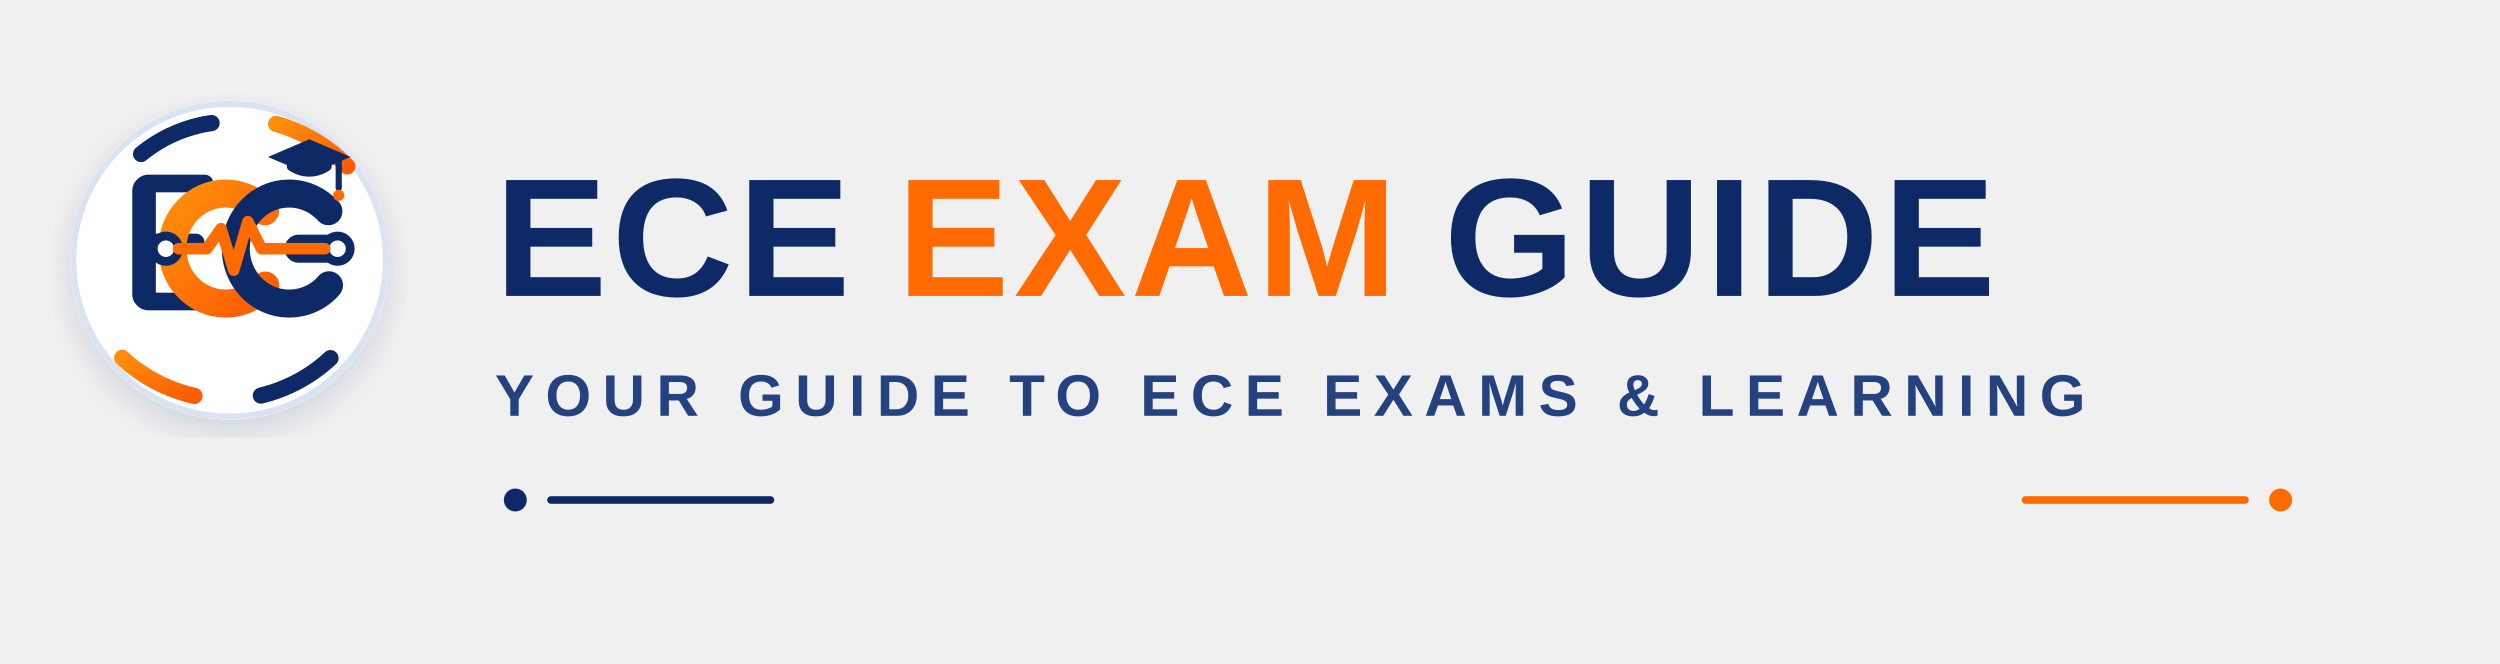
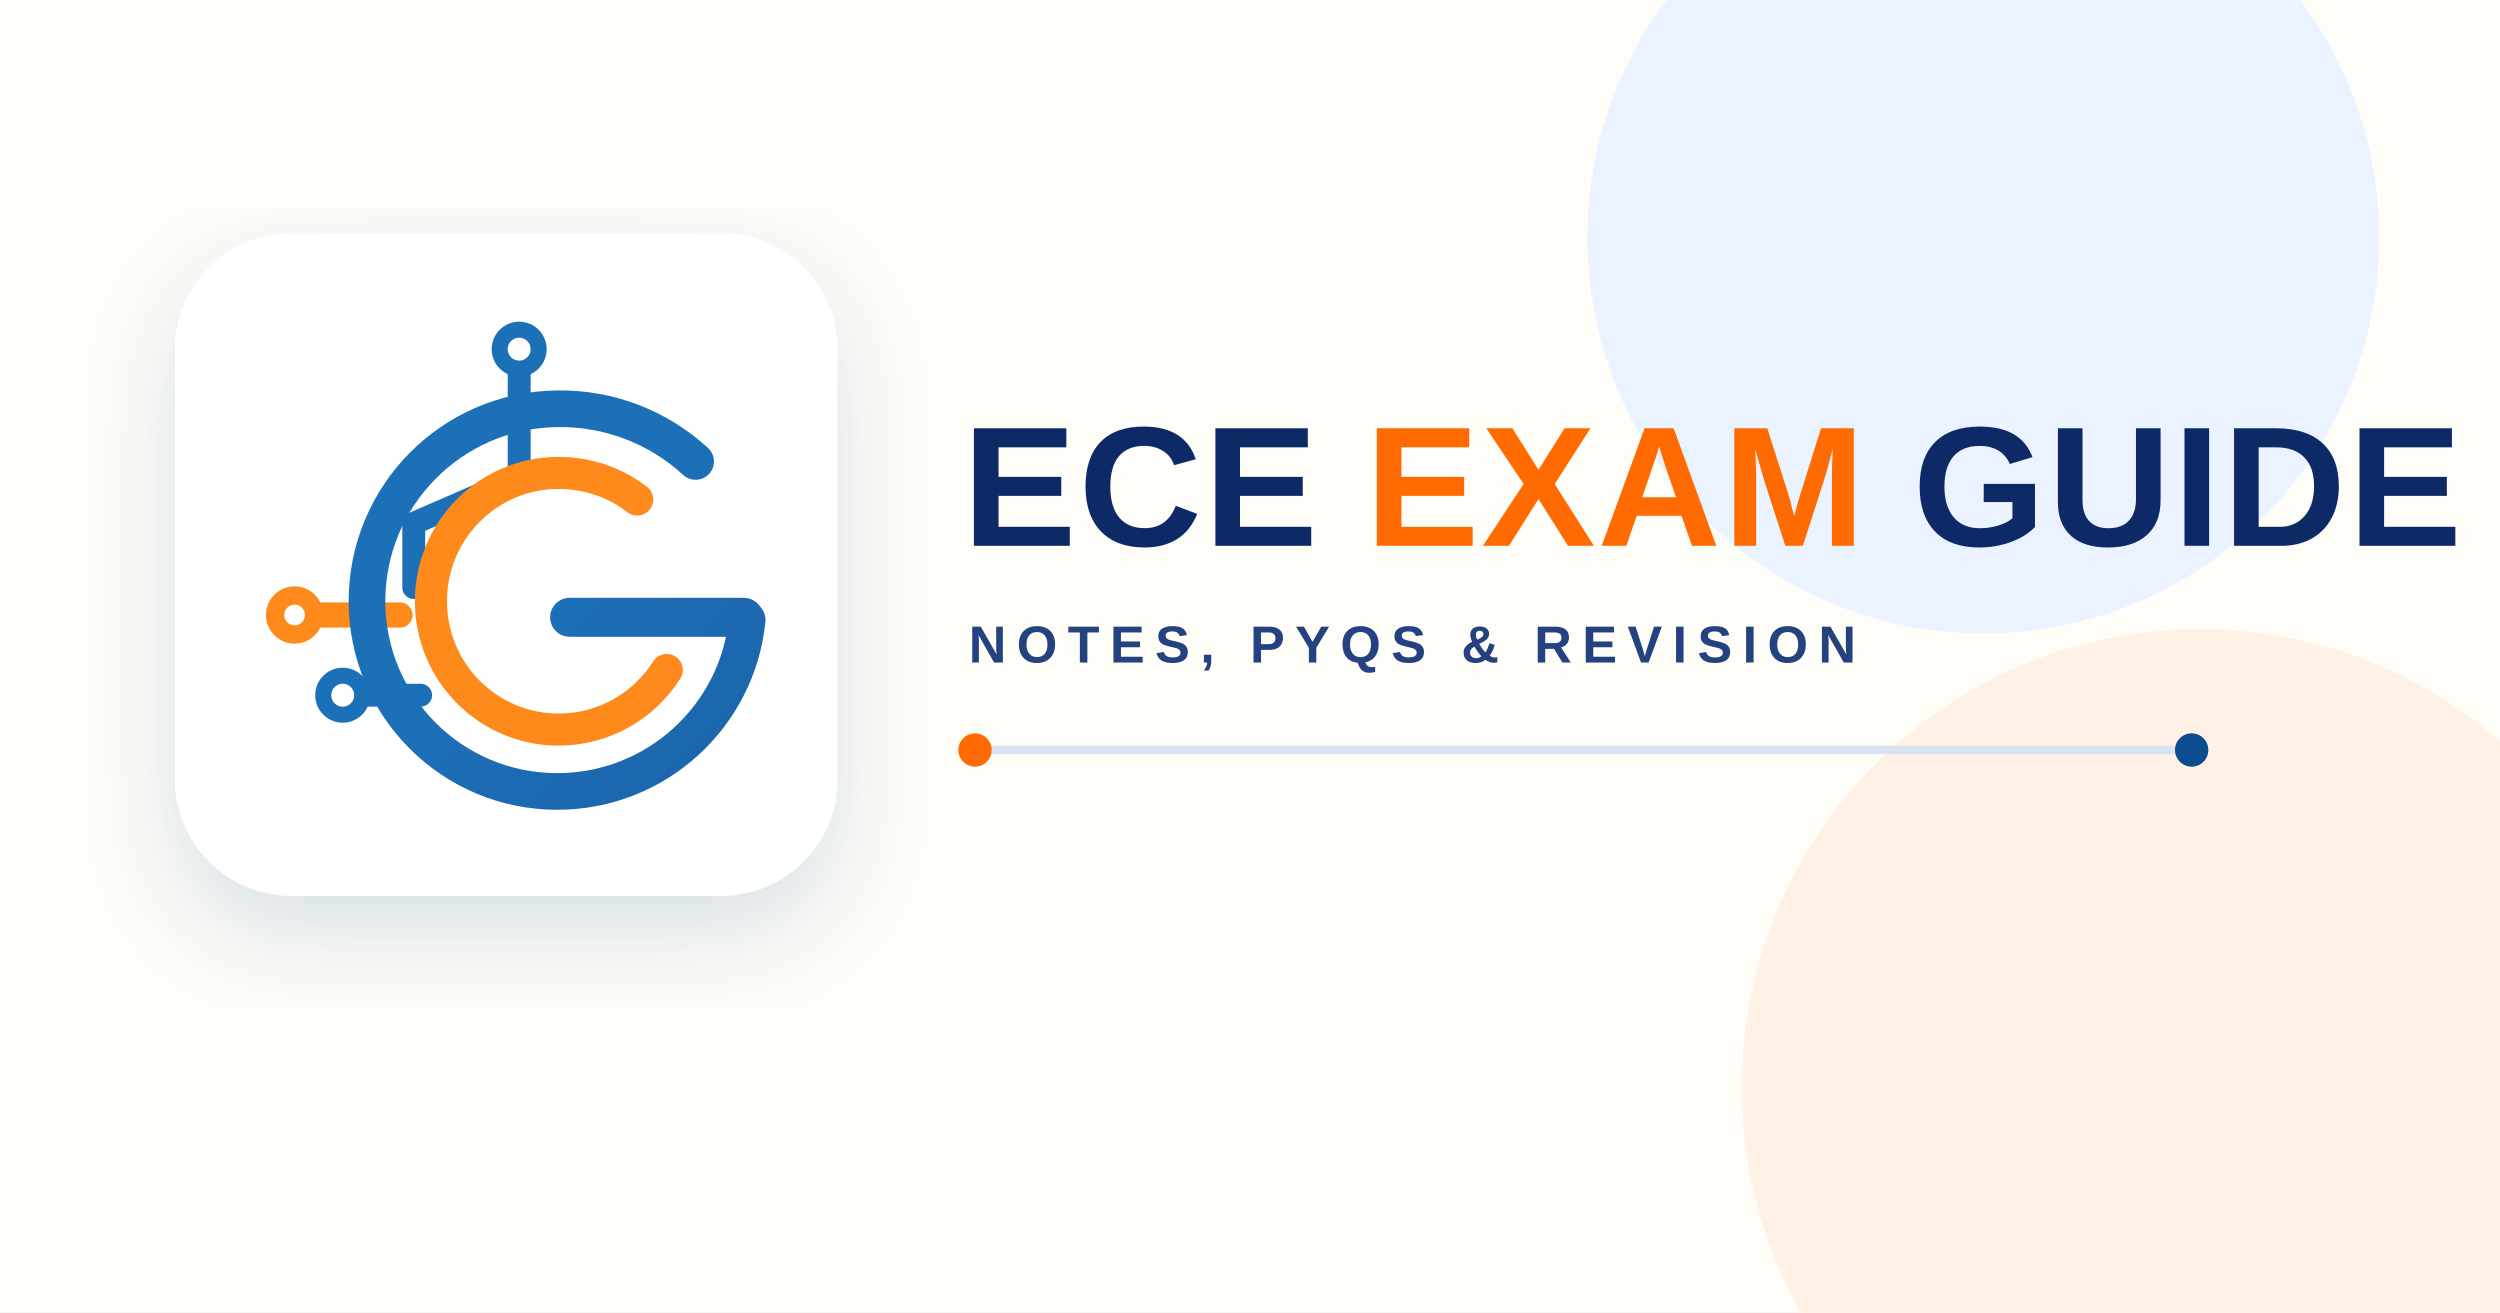
- <svg xmlns="http://www.w3.org/2000/svg" width="980" height="260" viewBox="0 0 980 260" fill="none">
+ <svg xmlns="http://www.w3.org/2000/svg" width="1200" height="630" viewBox="0 0 1200 630" fill="none">
  <defs>
-     <linearGradient id="lockupOrangeV2" x1="0%" y1="0%" x2="100%" y2="100%">
-       <stop offset="0%" stop-color="#FF8E0A" />
-       <stop offset="100%" stop-color="#FF5B00" />
+     <linearGradient id="lockupBlue" x1="132" y1="139" x2="389" y2="396" gradientUnits="userSpaceOnUse">
+       <stop offset="0" stop-color="#1e6fb8" />
+       <stop offset="1" stop-color="#0d4c8f" />
    </linearGradient>
-     <filter id="lockupShadowV2" x="4" y="4" width="120" height="120" filterUnits="userSpaceOnUse" color-interpolation-filters="sRGB">
-       <feDropShadow dx="0" dy="4" stdDeviation="4.5" flood-color="#0D2A66" flood-opacity="0.14" />
+     <linearGradient id="lockupOrange" x1="132" y1="231" x2="315" y2="364" gradientUnits="userSpaceOnUse">
+       <stop offset="0" stop-color="#ff8a1d" />
+       <stop offset="1" stop-color="#ff6b00" />
+     </linearGradient>
+     <filter id="softShadow" x="42" y="82" width="402" height="402" filterUnits="userSpaceOnUse" color-interpolation-filters="sRGB">
+       <feDropShadow dx="0" dy="18" stdDeviation="22" flood-color="#0d4c8f" flood-opacity="0.16" />
    </filter>
  </defs>
-   <g transform="translate(16 28) scale(1.15625)">
-     <g filter="url(#lockupShadowV2)">
-       <circle cx="64" cy="64" r="54" fill="white" />
-       <circle cx="64" cy="64" r="53" stroke="#D9E3F2" stroke-width="2" />
-     </g>
-     <path d="M34 28C40.7 22.5 48.9 18.8 57.9 17.5" stroke="#0D2A66" stroke-width="5.5" stroke-linecap="round" />
-     <path d="M79.8 17.8C89 20.4 97.4 25.4 103.9 32.2" stroke="url(#lockupOrangeV2)" stroke-width="5.5" stroke-linecap="round" />
-     <path d="M98.2 97.2C91.7 103.3 83.6 107.7 74.6 109.9" stroke="#0D2A66" stroke-width="5.5" stroke-linecap="round" />
-     <path d="M52.1 110C42.8 107.9 34.3 103.4 27.6 97.1" stroke="url(#lockupOrangeV2)" stroke-width="5.5" stroke-linecap="round" />
-     <path d="M31 40.5C31 37.5 33.5 35 36.5 35H55.5C57.2 35 58.5 36.3 58.5 38C58.5 39.7 57.2 41 55.5 41H39V55H52.5C54.2 55 55.5 56.3 55.5 58C55.5 59.7 54.2 61 52.5 61H39V75H55.5C57.2 75 58.5 76.3 58.5 78C58.5 79.7 57.2 81 55.5 81H36.5C33.5 81 31 78.5 31 75.5V40.5Z" fill="#0D2A66" />
-     <path d="M76 47.4C72.7 43.7 67.9 41.4 62.6 41.4C52.7 41.4 44.6 49.8 44.6 60.1C44.6 70.4 52.7 78.7 62.6 78.7C67.9 78.7 72.8 76.4 76.1 72.6" stroke="url(#lockupOrangeV2)" stroke-width="9.5" stroke-linecap="round" stroke-linejoin="round" />
-     <path d="M97.5 47.4C94.2 43.7 89.4 41.4 84.1 41.4C74.2 41.4 66.1 49.8 66.1 60.1C66.1 70.4 74.2 78.7 84.1 78.7C89.5 78.7 94.4 76.4 97.7 72.5" stroke="#0D2A66" stroke-width="9.5" stroke-linecap="round" stroke-linejoin="round" />
-     <path d="M97 60.1H87.4" stroke="#0D2A66" stroke-width="9.5" stroke-linecap="round" />
-     <circle cx="42.4" cy="60.1" r="4.3" fill="white" stroke="#0D2A66" stroke-width="3" />
-     <circle cx="100.6" cy="60.1" r="4.3" fill="white" stroke="#0D2A66" stroke-width="3" />
-     <path d="M46.7 60.1H56.3L61.1 53.3L65.4 67.4L70.2 50.9L74.8 60.1H96.3" stroke="#FF6B00" stroke-width="3.9" stroke-linecap="round" stroke-linejoin="round" />
-     <g transform="translate(77 20)">
-       <path d="M0 9L14 3L28 9L14 15L0 9Z" fill="#0D2A66" />
-       <path d="M8 12.2C11.7 14.7 16.3 14.7 20 12.2" stroke="#0D2A66" stroke-width="3.2" stroke-linecap="round" />
-       <path d="M24 10.5V19.5" stroke="#0D2A66" stroke-width="2.1" stroke-linecap="round" />
-       <circle cx="24" cy="22" r="1.9" fill="#FF6B00" />
+   <rect width="1200" height="630" fill="#fffdf8" />
+   <circle cx="952" cy="114" r="190" fill="#eaf3ff" />
+   <circle cx="1056" cy="522" r="220" fill="#fff1e5" />
+   <g filter="url(#softShadow)">
+     <rect x="84" y="112" width="318" height="318" rx="56" fill="white" />
+     <g transform="translate(115 139) scale(1.1)" stroke-linecap="round" stroke-linejoin="round">
+       <path d="M70 142H30" stroke="url(#lockupOrange)" stroke-width="11" />
+       <circle cx="24" cy="142" r="8.5" fill="white" stroke="url(#lockupOrange)" stroke-width="8" />
+       <path d="M79 177H54" stroke="url(#lockupBlue)" stroke-width="10" />
+       <circle cx="45" cy="177" r="8.5" fill="white" stroke="url(#lockupBlue)" stroke-width="7" />
+       <path d="M76 130V102L122 82V36" stroke="url(#lockupBlue)" stroke-width="10" />
+       <circle cx="122" cy="26" r="8.5" fill="white" stroke="url(#lockupBlue)" stroke-width="7" />
+       <path d="M199 75C182.5 59.9 161.2 51.7 138.7 52C92.7 52.5 55.6 89.9 55.6 136C55.6 181.8 92.7 219 138.6 219C181.8 219 217.3 186.2 221.5 144.1" stroke="url(#lockupBlue)" stroke-width="16" />
+       <path d="M173.5 91.6C163.9 84.2 152 80 139.2 80C108.4 80 83.5 105.1 83.5 136C83.5 166.9 108.4 192 139.2 192C159.1 192 176.5 181.6 186.4 166" stroke="url(#lockupOrange)" stroke-width="14" />
+       <path d="M144 143H220" stroke="url(#lockupBlue)" stroke-width="17" />
    </g>
  </g>
-   <g transform="translate(194 52)">
-     <text x="0" y="64" font-family="'Segoe UI', Arial, sans-serif" font-size="66" font-weight="800" letter-spacing="1.8">
-       <tspan fill="#0D2A66">ECE </tspan>
-       <tspan fill="#FF6B00">EXAM </tspan>
-       <tspan fill="#0D2A66">GUIDE</tspan>
+   <g transform="translate(462 176)">
+     <text x="0" y="86" font-family="'Segoe UI', Arial, sans-serif" font-size="82" font-weight="800" letter-spacing="1">
+       <tspan fill="#0d2a66">ECE </tspan>
+       <tspan fill="#ff6b00">EXAM </tspan>
+       <tspan fill="#0d2a66">GUIDE</tspan>
    </text>
-     <text x="0" y="111" font-family="'Segoe UI', Arial, sans-serif" font-size="23" font-weight="700" letter-spacing="4.5" fill="#24427F">
-       YOUR GUIDE TO ECE EXAMS &amp; LEARNING
+     <text x="3" y="142" font-family="'Segoe UI', Arial, sans-serif" font-size="25" font-weight="700" letter-spacing="5" fill="#24427f">
+       NOTES, PYQS &amp; REVISION
    </text>
-     <g transform="translate(0 136)" stroke-linecap="round">
-       <circle cx="8" cy="8" r="4.5" fill="#0D2A66" />
-       <path d="M22 8H108" stroke="#0D2A66" stroke-width="3" />
-       <path d="M600 8H686" stroke="#FF6B00" stroke-width="3" />
-       <circle cx="700" cy="8" r="4.5" fill="#FF6B00" />
-     </g>
+     <path d="M6 184H590" stroke="#d8e4f2" stroke-width="4" stroke-linecap="round" />
+     <circle cx="6" cy="184" r="8" fill="#ff6b00" />
+     <circle cx="590" cy="184" r="8" fill="#0d4c8f" />
  </g>
</svg>
